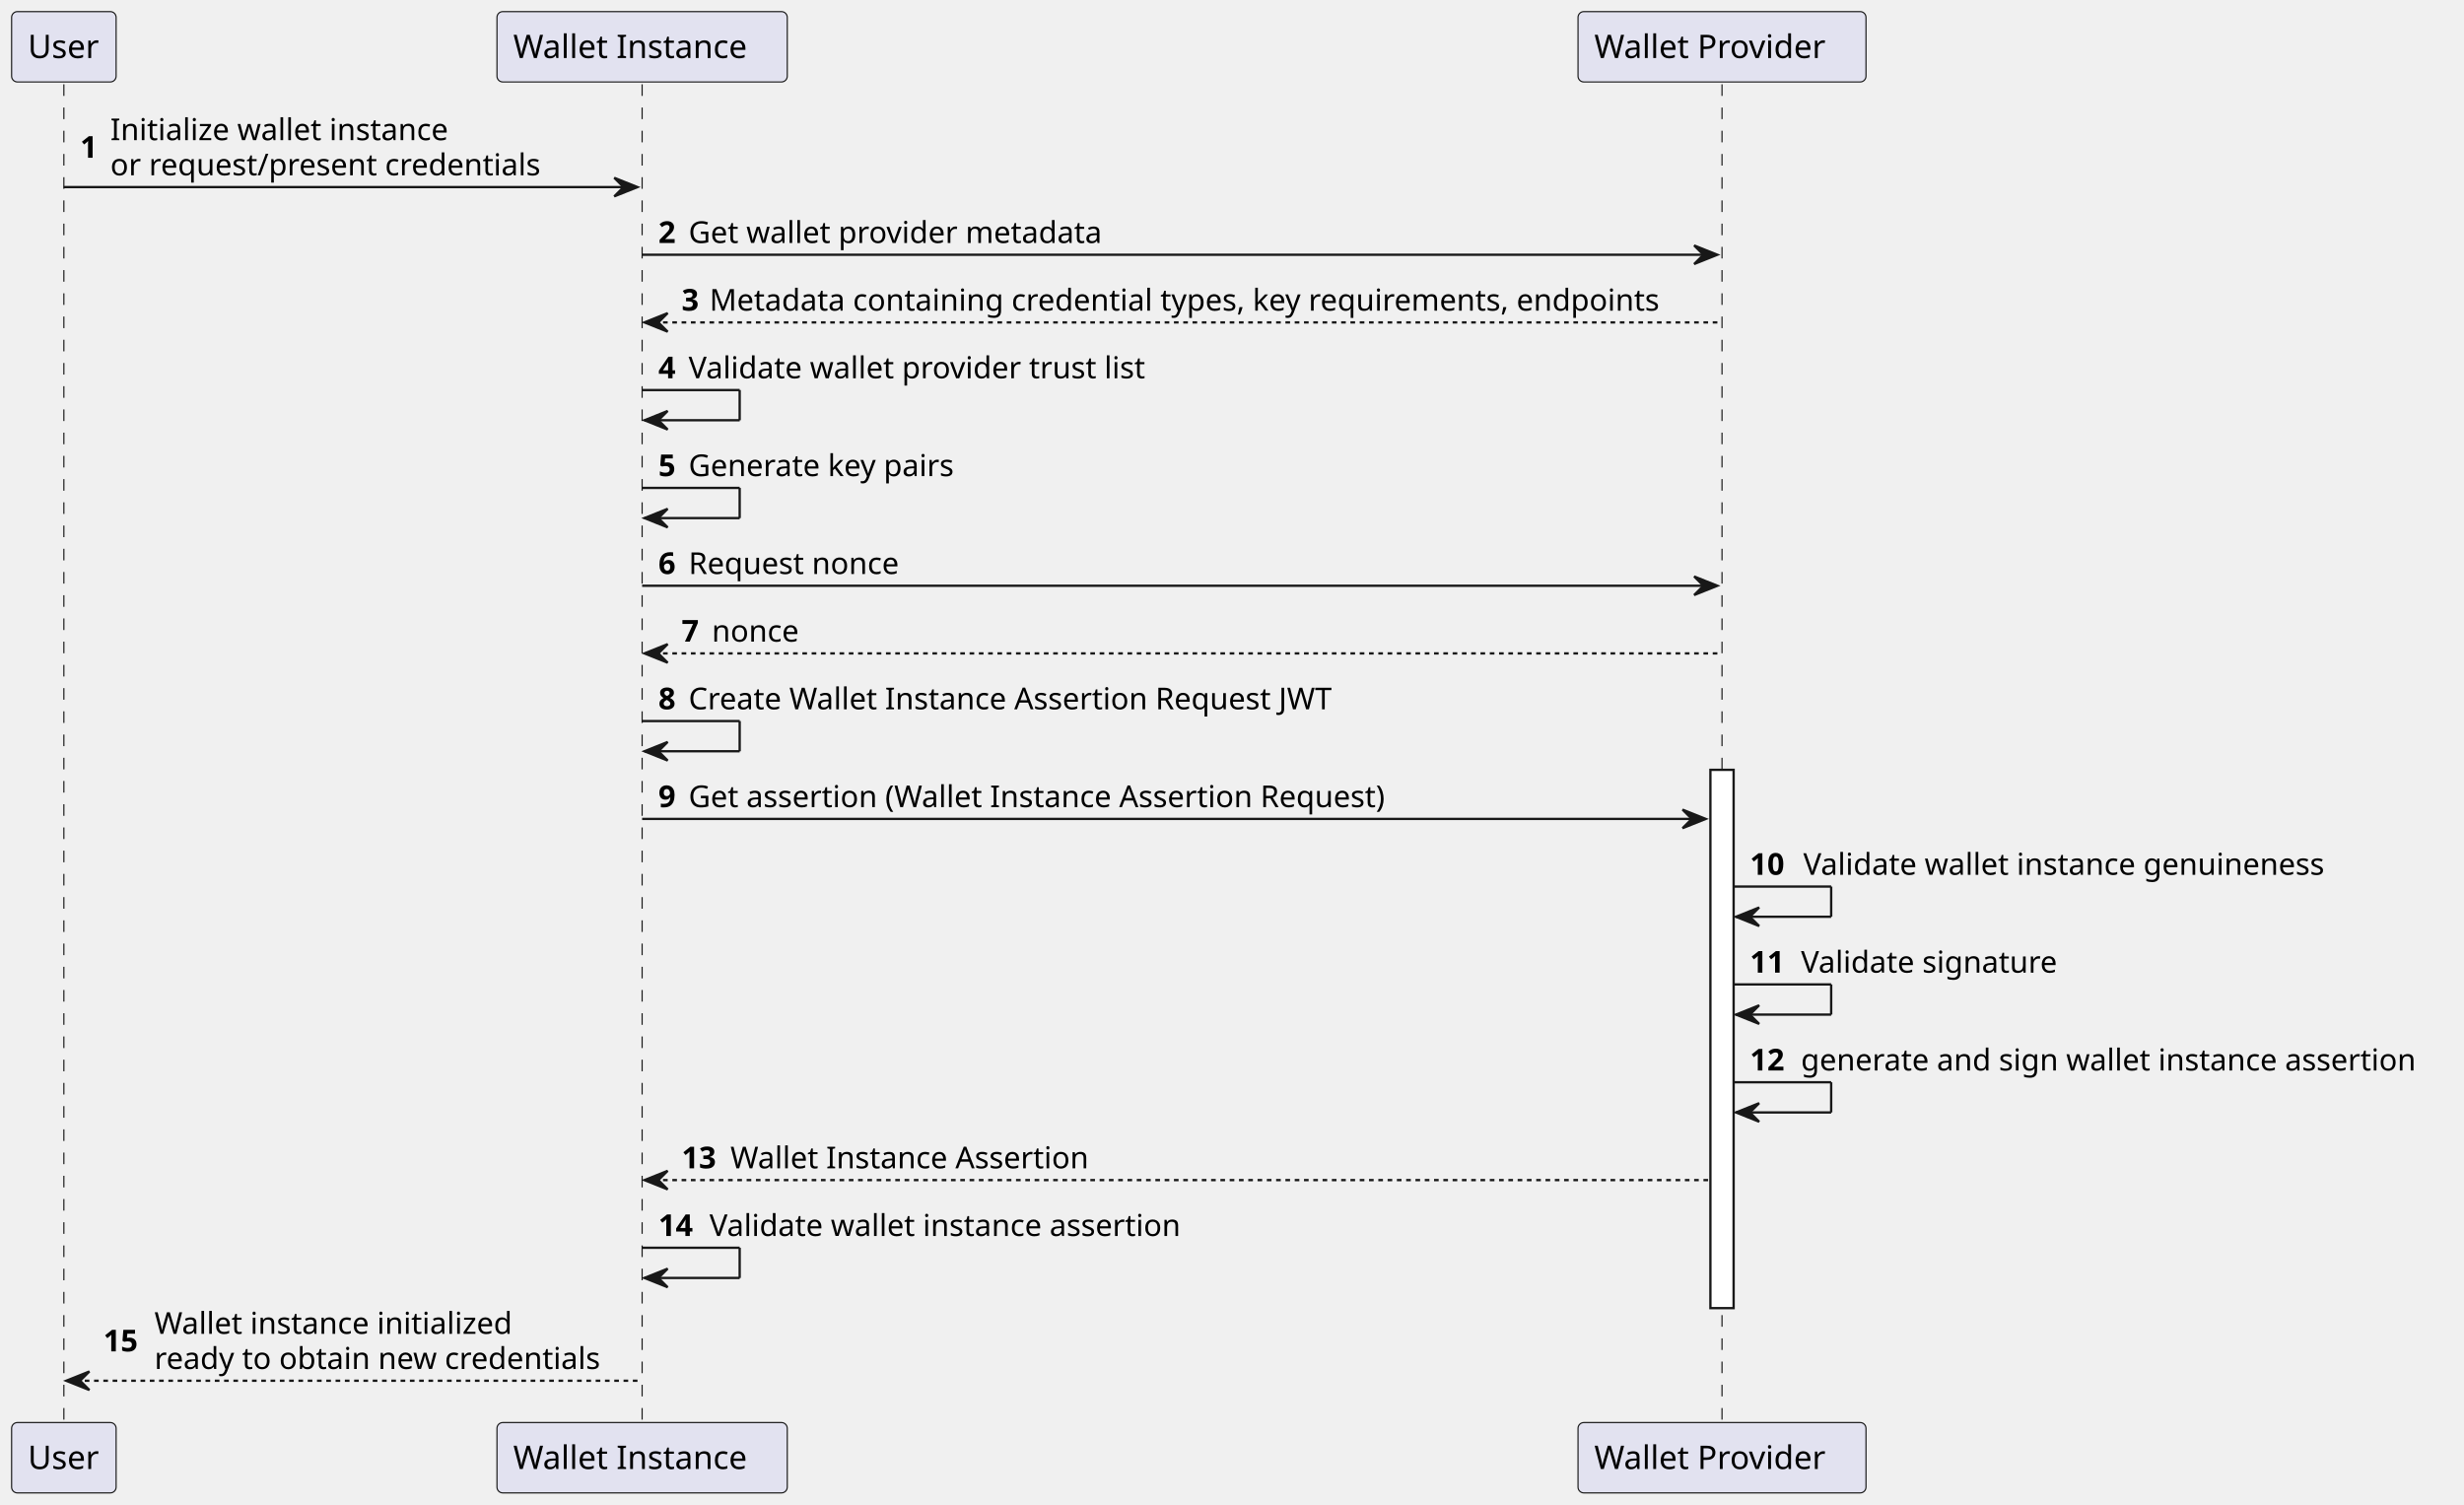
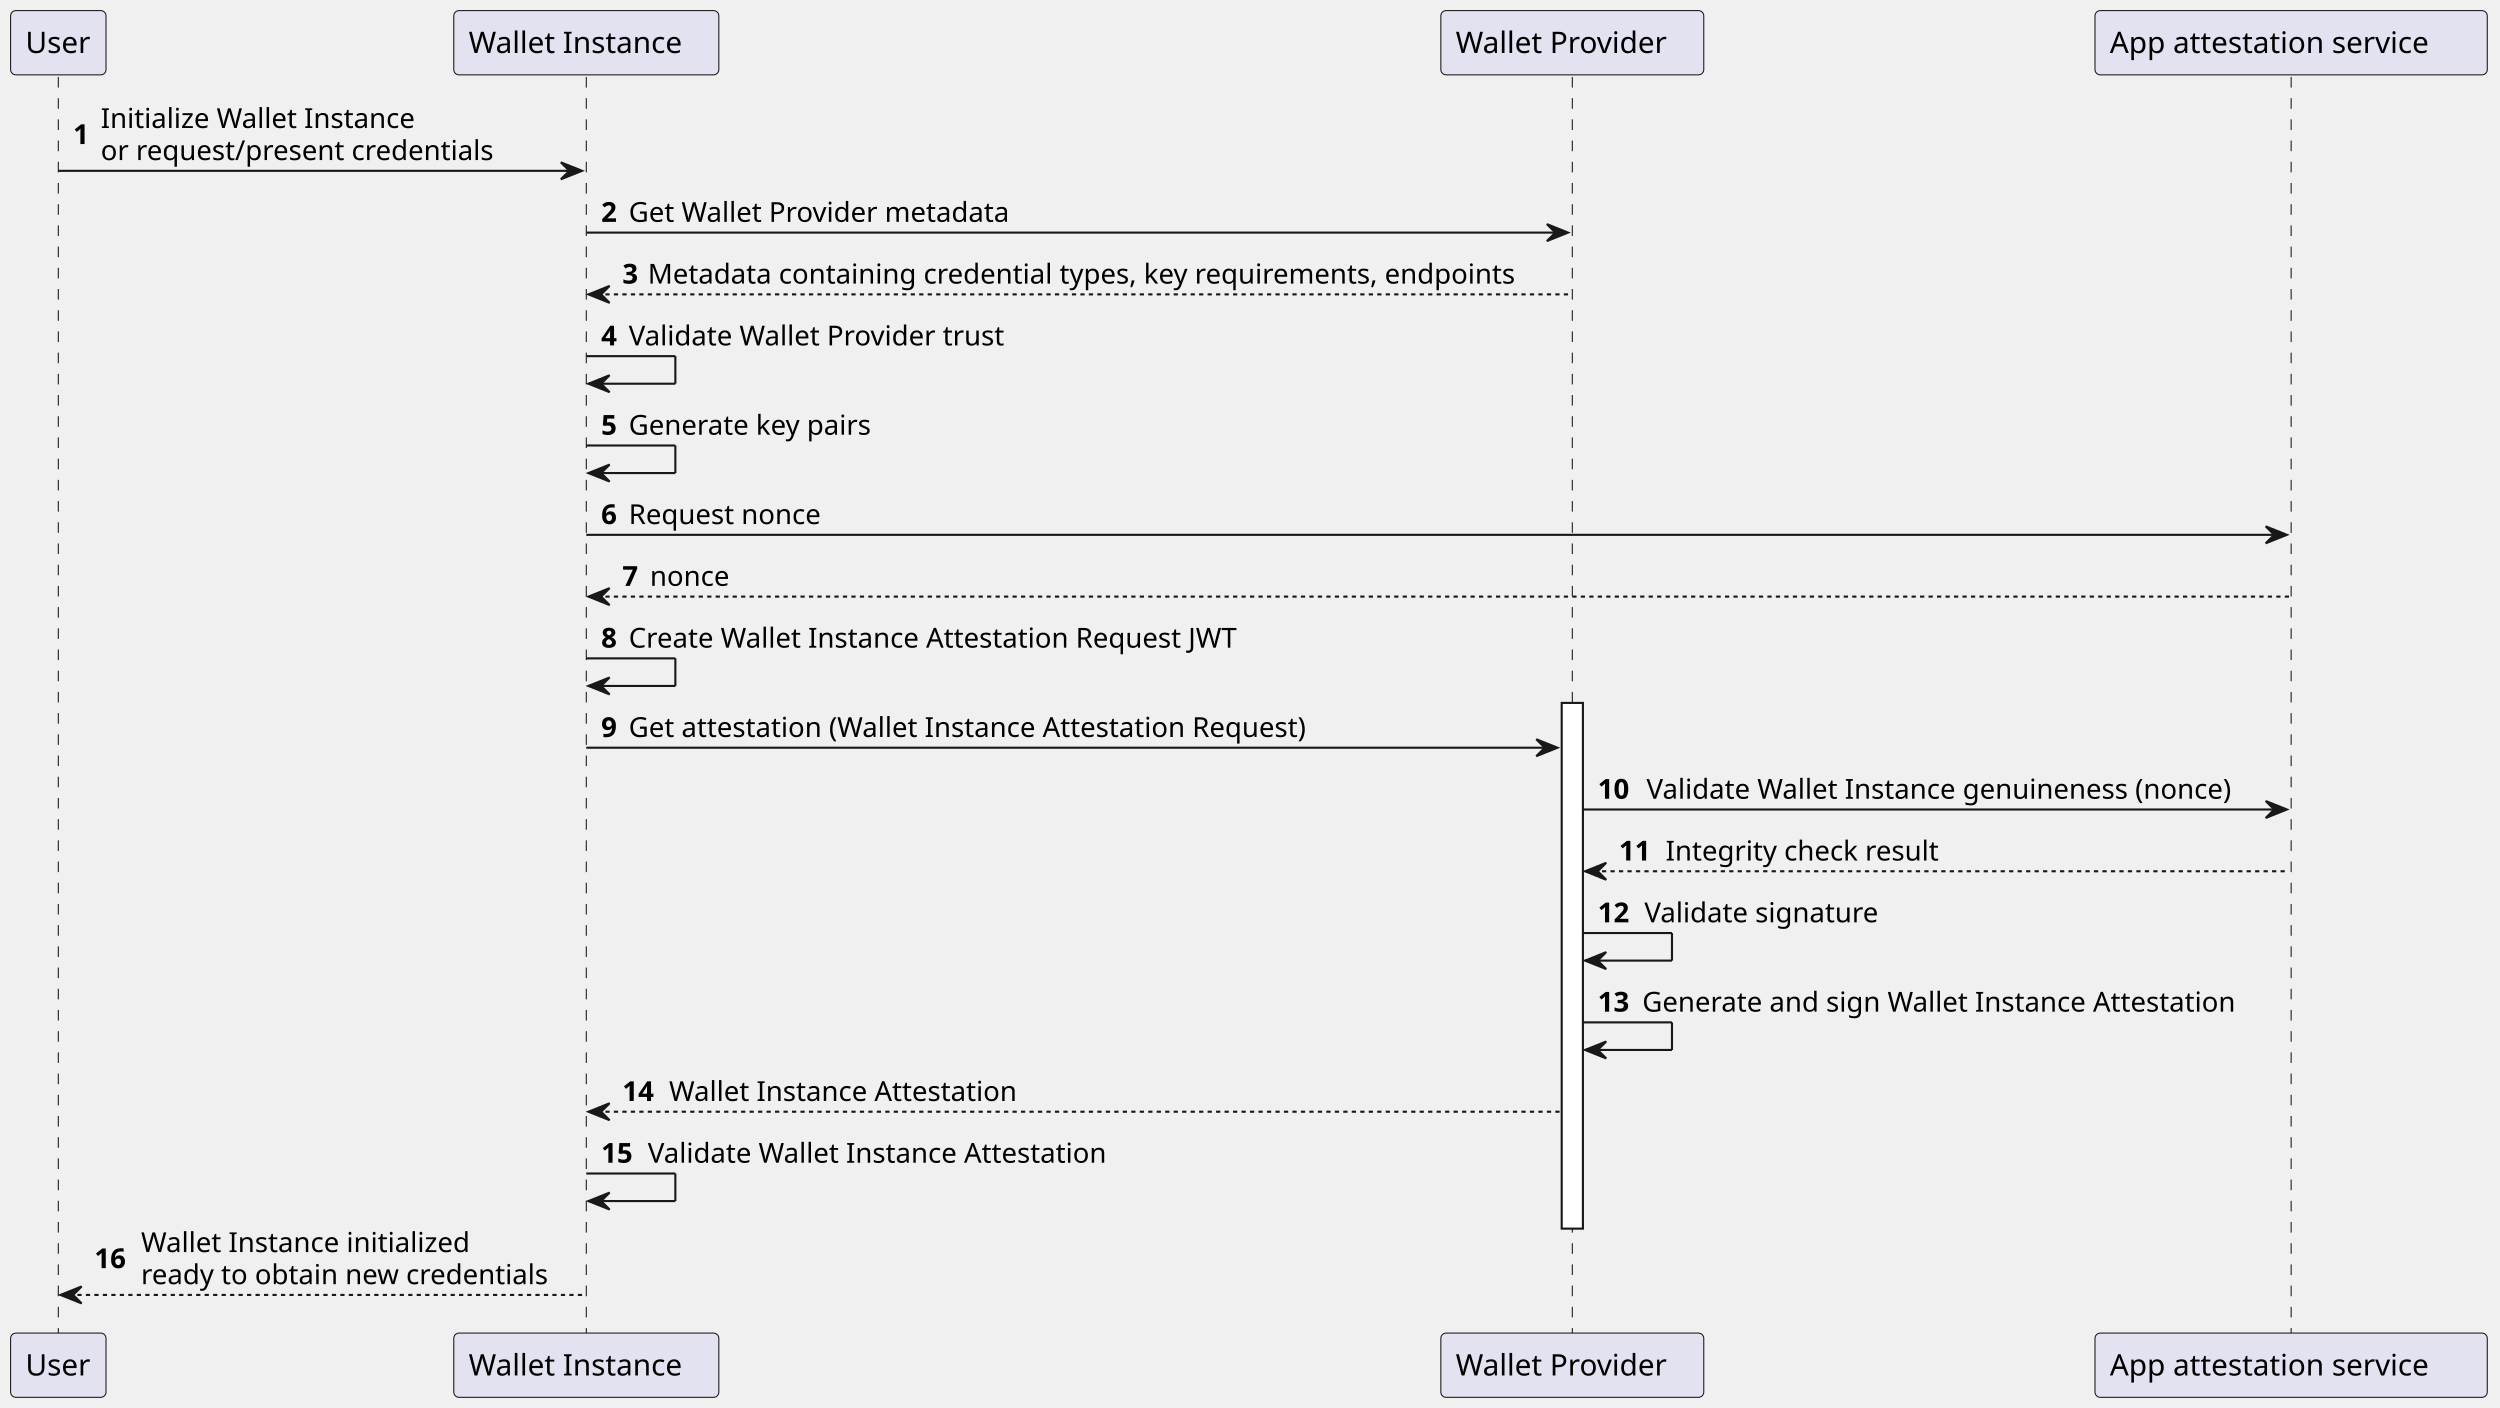
- <svg xmlns="http://www.w3.org/2000/svg" contentStyleType="text/css" height="648px" preserveAspectRatio="none" style="width:1061px;height:648px;background:#FFFFFF;" version="1.1" viewBox="0 0 1061 648" width="1061px" zoomAndPan="magnify">
+ <svg xmlns="http://www.w3.org/2000/svg" contentStyleType="text/css" height="664px" preserveAspectRatio="none" style="width:1179px;height:664px;background:#FFFFFF;" version="1.1" viewBox="0 0 1179 664" width="1179px" zoomAndPan="magnify">
  <defs />
  <g>
-     <line style="stroke:#181818;stroke-width:0.5;stroke-dasharray:5.0,5.0;" x1="27.5" x2="27.5" y1="36.297" y2="612.555" />
-     <line style="stroke:#181818;stroke-width:0.5;stroke-dasharray:5.0,5.0;" x1="276.5" x2="276.5" y1="36.297" y2="612.555" />
-     <line style="stroke:#181818;stroke-width:0.5;stroke-dasharray:5.0,5.0;" x1="741.5" x2="741.5" y1="36.297" y2="612.555" />
-     <rect fill="#FFFFFF" height="231.797" style="stroke:#181818;stroke-width:1.0;" width="10" x="736.5" y="331.492" />
+     <line style="stroke:#181818;stroke-width:0.5;stroke-dasharray:5.0,5.0;" x1="27.5" x2="27.5" y1="36.297" y2="628.688" />
+     <line style="stroke:#181818;stroke-width:0.5;stroke-dasharray:5.0,5.0;" x1="276.5" x2="276.5" y1="36.297" y2="628.688" />
+     <line style="stroke:#181818;stroke-width:0.5;stroke-dasharray:5.0,5.0;" x1="741.5" x2="741.5" y1="36.297" y2="628.688" />
+     <rect fill="#FFFFFF" height="247.93" style="stroke:#181818;stroke-width:1.0;" width="10" x="736.5" y="331.492" />
+     <line style="stroke:#181818;stroke-width:0.5;stroke-dasharray:5.0,5.0;" x1="1080.5" x2="1080.5" y1="36.297" y2="628.688" />
    <rect fill="#E2E2F0" height="30.297" rx="2.5" ry="2.5" style="stroke:#181818;stroke-width:0.5;" width="45" x="5" y="5" />
    <text fill="#000000" font-family="sans-serif" font-size="14" lengthAdjust="spacing" textLength="31" x="12" y="24.995">User</text>
    <rect fill="#E2E2F0" height="30.297" rx="2.5" ry="2.5" style="stroke:#181818;stroke-width:0.5;" width="125" x="214" y="5" />
    <text fill="#000000" font-family="sans-serif" font-size="14" lengthAdjust="spacing" textLength="111" x="221" y="24.995">Wallet Instance</text>
    <rect fill="#E2E2F0" height="30.297" rx="2.5" ry="2.5" style="stroke:#181818;stroke-width:0.5;" width="124" x="679.5" y="5" />
    <text fill="#000000" font-family="sans-serif" font-size="14" lengthAdjust="spacing" textLength="110" x="686.5" y="24.995">Wallet Provider</text>
-     <rect fill="#E2E2F0" height="30.297" rx="2.5" ry="2.5" style="stroke:#181818;stroke-width:0.5;" width="45" x="5" y="612.555" />
-     <text fill="#000000" font-family="sans-serif" font-size="14" lengthAdjust="spacing" textLength="31" x="12" y="632.55">User</text>
-     <rect fill="#E2E2F0" height="30.297" rx="2.5" ry="2.5" style="stroke:#181818;stroke-width:0.5;" width="125" x="214" y="612.555" />
-     <text fill="#000000" font-family="sans-serif" font-size="14" lengthAdjust="spacing" textLength="111" x="221" y="632.55">Wallet Instance</text>
-     <rect fill="#E2E2F0" height="30.297" rx="2.5" ry="2.5" style="stroke:#181818;stroke-width:0.5;" width="124" x="679.5" y="612.555" />
-     <text fill="#000000" font-family="sans-serif" font-size="14" lengthAdjust="spacing" textLength="110" x="686.5" y="632.55">Wallet Provider</text>
+     <rect fill="#E2E2F0" height="30.297" rx="2.5" ry="2.5" style="stroke:#181818;stroke-width:0.5;" width="185" x="988" y="5" />
+     <text fill="#000000" font-family="sans-serif" font-size="14" lengthAdjust="spacing" textLength="171" x="995" y="24.995">App attestation service</text>
+     <rect fill="#E2E2F0" height="30.297" rx="2.5" ry="2.5" style="stroke:#181818;stroke-width:0.5;" width="45" x="5" y="628.688" />
+     <text fill="#000000" font-family="sans-serif" font-size="14" lengthAdjust="spacing" textLength="31" x="12" y="648.683">User</text>
+     <rect fill="#E2E2F0" height="30.297" rx="2.5" ry="2.5" style="stroke:#181818;stroke-width:0.5;" width="125" x="214" y="628.688" />
+     <text fill="#000000" font-family="sans-serif" font-size="14" lengthAdjust="spacing" textLength="111" x="221" y="648.683">Wallet Instance</text>
+     <rect fill="#E2E2F0" height="30.297" rx="2.5" ry="2.5" style="stroke:#181818;stroke-width:0.5;" width="124" x="679.5" y="628.688" />
+     <text fill="#000000" font-family="sans-serif" font-size="14" lengthAdjust="spacing" textLength="110" x="686.5" y="648.683">Wallet Provider</text>
+     <rect fill="#E2E2F0" height="30.297" rx="2.5" ry="2.5" style="stroke:#181818;stroke-width:0.5;" width="185" x="988" y="628.688" />
+     <text fill="#000000" font-family="sans-serif" font-size="14" lengthAdjust="spacing" textLength="171" x="995" y="648.683">App attestation service</text>
    <polygon fill="#181818" points="264.5,76.562,274.5,80.562,264.5,84.562,268.5,80.562" style="stroke:#181818;stroke-width:1.0;" />
    <line style="stroke:#181818;stroke-width:1.0;" x1="27.5" x2="270.5" y1="80.562" y2="80.562" />
    <text fill="#000000" font-family="sans-serif" font-size="13" font-weight="bold" lengthAdjust="spacing" textLength="9" x="34.5" y="67.93">1</text>
-     <text fill="#000000" font-family="sans-serif" font-size="13" lengthAdjust="spacing" textLength="151" x="47.5" y="60.364">Initialize wallet instance</text>
+     <text fill="#000000" font-family="sans-serif" font-size="13" lengthAdjust="spacing" textLength="153" x="47.5" y="60.364">Initialize Wallet Instance</text>
    <text fill="#000000" font-family="sans-serif" font-size="13" lengthAdjust="spacing" textLength="193" x="47.5" y="75.497">or request/present credentials</text>
    <polygon fill="#181818" points="729.5,105.695,739.5,109.695,729.5,113.695,733.5,109.695" style="stroke:#181818;stroke-width:1.0;" />
    <line style="stroke:#181818;stroke-width:1.0;" x1="276.5" x2="735.5" y1="109.695" y2="109.695" />
    <text fill="#000000" font-family="sans-serif" font-size="13" font-weight="bold" lengthAdjust="spacing" textLength="9" x="283.5" y="104.629">2</text>
-     <text fill="#000000" font-family="sans-serif" font-size="13" lengthAdjust="spacing" textLength="189" x="296.5" y="104.629">Get wallet provider metadata</text>
+     <text fill="#000000" font-family="sans-serif" font-size="13" lengthAdjust="spacing" textLength="191" x="296.5" y="104.629">Get Wallet Provider metadata</text>
    <polygon fill="#181818" points="287.5,134.828,277.5,138.828,287.5,142.828,283.5,138.828" style="stroke:#181818;stroke-width:1.0;" />
    <line style="stroke:#181818;stroke-width:1.0;stroke-dasharray:2.0,2.0;" x1="281.5" x2="740.5" y1="138.828" y2="138.828" />
    <text fill="#000000" font-family="sans-serif" font-size="13" font-weight="bold" lengthAdjust="spacing" textLength="8" x="293.5" y="133.762">3</text>
    <text fill="#000000" font-family="sans-serif" font-size="13" lengthAdjust="spacing" textLength="429" x="305.5" y="133.762">Metadata containing credential types, key requirements, endpoints</text>
    <line style="stroke:#181818;stroke-width:1.0;" x1="276.5" x2="318.5" y1="167.961" y2="167.961" />
    <line style="stroke:#181818;stroke-width:1.0;" x1="318.5" x2="318.5" y1="167.961" y2="180.961" />
    <line style="stroke:#181818;stroke-width:1.0;" x1="277.5" x2="318.5" y1="180.961" y2="180.961" />
    <polygon fill="#181818" points="287.5,176.961,277.5,180.961,287.5,184.961,283.5,180.961" style="stroke:#181818;stroke-width:1.0;" />
    <text fill="#000000" font-family="sans-serif" font-size="13" font-weight="bold" lengthAdjust="spacing" textLength="9" x="283.5" y="162.895">4</text>
-     <text fill="#000000" font-family="sans-serif" font-size="13" lengthAdjust="spacing" textLength="207" x="296.5" y="162.895">Validate wallet provider trust list</text>
+     <text fill="#000000" font-family="sans-serif" font-size="13" lengthAdjust="spacing" textLength="187" x="296.5" y="162.895">Validate Wallet Provider trust</text>
    <line style="stroke:#181818;stroke-width:1.0;" x1="276.5" x2="318.5" y1="210.094" y2="210.094" />
    <line style="stroke:#181818;stroke-width:1.0;" x1="318.5" x2="318.5" y1="210.094" y2="223.094" />
    <line style="stroke:#181818;stroke-width:1.0;" x1="277.5" x2="318.5" y1="223.094" y2="223.094" />
    <polygon fill="#181818" points="287.5,219.094,277.5,223.094,287.5,227.094,283.5,223.094" style="stroke:#181818;stroke-width:1.0;" />
    <text fill="#000000" font-family="sans-serif" font-size="13" font-weight="bold" lengthAdjust="spacing" textLength="9" x="283.5" y="205.028">5</text>
    <text fill="#000000" font-family="sans-serif" font-size="13" lengthAdjust="spacing" textLength="122" x="296.5" y="205.028">Generate key pairs</text>
-     <polygon fill="#181818" points="729.5,248.227,739.5,252.227,729.5,256.227,733.5,252.227" style="stroke:#181818;stroke-width:1.0;" />
-     <line style="stroke:#181818;stroke-width:1.0;" x1="276.5" x2="735.5" y1="252.227" y2="252.227" />
+     <polygon fill="#181818" points="1068.5,248.227,1078.5,252.227,1068.5,256.227,1072.5,252.227" style="stroke:#181818;stroke-width:1.0;" />
+     <line style="stroke:#181818;stroke-width:1.0;" x1="276.5" x2="1074.5" y1="252.227" y2="252.227" />
    <text fill="#000000" font-family="sans-serif" font-size="13" font-weight="bold" lengthAdjust="spacing" textLength="9" x="283.5" y="247.161">6</text>
    <text fill="#000000" font-family="sans-serif" font-size="13" lengthAdjust="spacing" textLength="96" x="296.5" y="247.161">Request nonce</text>
    <polygon fill="#181818" points="287.5,277.359,277.5,281.359,287.5,285.359,283.5,281.359" style="stroke:#181818;stroke-width:1.0;" />
-     <line style="stroke:#181818;stroke-width:1.0;stroke-dasharray:2.0,2.0;" x1="281.5" x2="740.5" y1="281.359" y2="281.359" />
+     <line style="stroke:#181818;stroke-width:1.0;stroke-dasharray:2.0,2.0;" x1="281.5" x2="1079.5" y1="281.359" y2="281.359" />
    <text fill="#000000" font-family="sans-serif" font-size="13" font-weight="bold" lengthAdjust="spacing" textLength="9" x="293.5" y="276.293">7</text>
    <text fill="#000000" font-family="sans-serif" font-size="13" lengthAdjust="spacing" textLength="39" x="306.5" y="276.293">nonce</text>
    <line style="stroke:#181818;stroke-width:1.0;" x1="276.5" x2="318.5" y1="310.492" y2="310.492" />
    <line style="stroke:#181818;stroke-width:1.0;" x1="318.5" x2="318.5" y1="310.492" y2="323.492" />
    <line style="stroke:#181818;stroke-width:1.0;" x1="277.5" x2="318.5" y1="323.492" y2="323.492" />
    <polygon fill="#181818" points="287.5,319.492,277.5,323.492,287.5,327.492,283.5,323.492" style="stroke:#181818;stroke-width:1.0;" />
    <text fill="#000000" font-family="sans-serif" font-size="13" font-weight="bold" lengthAdjust="spacing" textLength="9" x="283.5" y="305.426">8</text>
-     <text fill="#000000" font-family="sans-serif" font-size="13" lengthAdjust="spacing" textLength="295" x="296.5" y="305.426">Create Wallet Instance Assertion Request JWT</text>
+     <text fill="#000000" font-family="sans-serif" font-size="13" lengthAdjust="spacing" textLength="306" x="296.5" y="305.426">Create Wallet Instance Attestation Request JWT</text>
    <polygon fill="#181818" points="724.5,348.625,734.5,352.625,724.5,356.625,728.5,352.625" style="stroke:#181818;stroke-width:1.0;" />
    <line style="stroke:#181818;stroke-width:1.0;" x1="276.5" x2="730.5" y1="352.625" y2="352.625" />
    <text fill="#000000" font-family="sans-serif" font-size="13" font-weight="bold" lengthAdjust="spacing" textLength="9" x="283.5" y="347.559">9</text>
-     <text fill="#000000" font-family="sans-serif" font-size="13" lengthAdjust="spacing" textLength="319" x="296.5" y="347.559">Get assertion (Wallet Instance Assertion Request)</text>
-     <line style="stroke:#181818;stroke-width:1.0;" x1="746.5" x2="788.5" y1="381.758" y2="381.758" />
-     <line style="stroke:#181818;stroke-width:1.0;" x1="788.5" x2="788.5" y1="381.758" y2="394.758" />
-     <line style="stroke:#181818;stroke-width:1.0;" x1="747.5" x2="788.5" y1="394.758" y2="394.758" />
-     <polygon fill="#181818" points="757.5,390.758,747.5,394.758,757.5,398.758,753.5,394.758" style="stroke:#181818;stroke-width:1.0;" />
+     <text fill="#000000" font-family="sans-serif" font-size="13" lengthAdjust="spacing" textLength="341" x="296.5" y="347.559">Get attestation (Wallet Instance Attestation Request)</text>
+     <polygon fill="#181818" points="1068.5,377.758,1078.5,381.758,1068.5,385.758,1072.5,381.758" style="stroke:#181818;stroke-width:1.0;" />
+     <line style="stroke:#181818;stroke-width:1.0;" x1="746.5" x2="1074.5" y1="381.758" y2="381.758" />
    <text fill="#000000" font-family="sans-serif" font-size="13" font-weight="bold" lengthAdjust="spacing" textLength="19" x="753.5" y="376.692">10</text>
-     <text fill="#000000" font-family="sans-serif" font-size="13" lengthAdjust="spacing" textLength="237" x="776.5" y="376.692">Validate wallet instance genuineness</text>
-     <line style="stroke:#181818;stroke-width:1.0;" x1="746.5" x2="788.5" y1="423.891" y2="423.891" />
-     <line style="stroke:#181818;stroke-width:1.0;" x1="788.5" x2="788.5" y1="423.891" y2="436.891" />
-     <line style="stroke:#181818;stroke-width:1.0;" x1="747.5" x2="788.5" y1="436.891" y2="436.891" />
-     <polygon fill="#181818" points="757.5,432.891,747.5,436.891,757.5,440.891,753.5,436.891" style="stroke:#181818;stroke-width:1.0;" />
-     <text fill="#000000" font-family="sans-serif" font-size="13" font-weight="bold" lengthAdjust="spacing" textLength="18" x="753.5" y="418.825">11</text>
-     <text fill="#000000" font-family="sans-serif" font-size="13" lengthAdjust="spacing" textLength="116" x="775.5" y="418.825">Validate signature</text>
-     <line style="stroke:#181818;stroke-width:1.0;" x1="746.5" x2="788.5" y1="466.023" y2="466.023" />
-     <line style="stroke:#181818;stroke-width:1.0;" x1="788.5" x2="788.5" y1="466.023" y2="479.023" />
-     <line style="stroke:#181818;stroke-width:1.0;" x1="747.5" x2="788.5" y1="479.023" y2="479.023" />
-     <polygon fill="#181818" points="757.5,475.023,747.5,479.023,757.5,483.023,753.5,479.023" style="stroke:#181818;stroke-width:1.0;" />
-     <text fill="#000000" font-family="sans-serif" font-size="13" font-weight="bold" lengthAdjust="spacing" textLength="18" x="753.5" y="460.957">12</text>
-     <text fill="#000000" font-family="sans-serif" font-size="13" lengthAdjust="spacing" textLength="279" x="775.5" y="460.957">generate and sign wallet instance assertion</text>
-     <polygon fill="#181818" points="287.5,504.156,277.5,508.156,287.5,512.156,283.5,508.156" style="stroke:#181818;stroke-width:1.0;" />
-     <line style="stroke:#181818;stroke-width:1.0;stroke-dasharray:2.0,2.0;" x1="281.5" x2="735.5" y1="508.156" y2="508.156" />
-     <text fill="#000000" font-family="sans-serif" font-size="13" font-weight="bold" lengthAdjust="spacing" textLength="17" x="293.5" y="503.09">13</text>
-     <text fill="#000000" font-family="sans-serif" font-size="13" lengthAdjust="spacing" textLength="162" x="314.5" y="503.09">Wallet Instance Assertion</text>
-     <line style="stroke:#181818;stroke-width:1.0;" x1="276.5" x2="318.5" y1="537.289" y2="537.289" />
-     <line style="stroke:#181818;stroke-width:1.0;" x1="318.5" x2="318.5" y1="537.289" y2="550.289" />
-     <line style="stroke:#181818;stroke-width:1.0;" x1="277.5" x2="318.5" y1="550.289" y2="550.289" />
-     <polygon fill="#181818" points="287.5,546.289,277.5,550.289,287.5,554.289,283.5,550.289" style="stroke:#181818;stroke-width:1.0;" />
-     <text fill="#000000" font-family="sans-serif" font-size="13" font-weight="bold" lengthAdjust="spacing" textLength="18" x="283.5" y="532.223">14</text>
-     <text fill="#000000" font-family="sans-serif" font-size="13" lengthAdjust="spacing" textLength="215" x="305.5" y="532.223">Validate wallet instance assertion</text>
-     <polygon fill="#181818" points="38.5,590.555,28.5,594.555,38.5,598.555,34.5,594.555" style="stroke:#181818;stroke-width:1.0;" />
-     <line style="stroke:#181818;stroke-width:1.0;stroke-dasharray:2.0,2.0;" x1="32.5" x2="275.5" y1="594.555" y2="594.555" />
-     <text fill="#000000" font-family="sans-serif" font-size="13" font-weight="bold" lengthAdjust="spacing" textLength="18" x="44.5" y="581.922">15</text>
-     <text fill="#000000" font-family="sans-serif" font-size="13" lengthAdjust="spacing" textLength="161" x="66.5" y="574.356">Wallet instance initialized</text>
-     <text fill="#000000" font-family="sans-serif" font-size="13" lengthAdjust="spacing" textLength="203" x="66.5" y="589.489">ready to obtain new credentials</text>
+     <text fill="#000000" font-family="sans-serif" font-size="13" lengthAdjust="spacing" textLength="292" x="776.5" y="376.692">Validate Wallet Instance genuineness (nonce)</text>
+     <polygon fill="#181818" points="757.5,406.891,747.5,410.891,757.5,414.891,753.5,410.891" style="stroke:#181818;stroke-width:1.0;" />
+     <line style="stroke:#181818;stroke-width:1.0;stroke-dasharray:2.0,2.0;" x1="751.5" x2="1079.5" y1="410.891" y2="410.891" />
+     <text fill="#000000" font-family="sans-serif" font-size="13" font-weight="bold" lengthAdjust="spacing" textLength="18" x="763.5" y="405.825">11</text>
+     <text fill="#000000" font-family="sans-serif" font-size="13" lengthAdjust="spacing" textLength="134" x="785.5" y="405.825">Integrity check result</text>
+     <line style="stroke:#181818;stroke-width:1.0;" x1="746.5" x2="788.5" y1="440.023" y2="440.023" />
+     <line style="stroke:#181818;stroke-width:1.0;" x1="788.5" x2="788.5" y1="440.023" y2="453.023" />
+     <line style="stroke:#181818;stroke-width:1.0;" x1="747.5" x2="788.5" y1="453.023" y2="453.023" />
+     <polygon fill="#181818" points="757.5,449.023,747.5,453.023,757.5,457.023,753.5,453.023" style="stroke:#181818;stroke-width:1.0;" />
+     <text fill="#000000" font-family="sans-serif" font-size="13" font-weight="bold" lengthAdjust="spacing" textLength="18" x="753.5" y="434.957">12</text>
+     <text fill="#000000" font-family="sans-serif" font-size="13" lengthAdjust="spacing" textLength="116" x="775.5" y="434.957">Validate signature</text>
+     <line style="stroke:#181818;stroke-width:1.0;" x1="746.5" x2="788.5" y1="482.156" y2="482.156" />
+     <line style="stroke:#181818;stroke-width:1.0;" x1="788.5" x2="788.5" y1="482.156" y2="495.156" />
+     <line style="stroke:#181818;stroke-width:1.0;" x1="747.5" x2="788.5" y1="495.156" y2="495.156" />
+     <polygon fill="#181818" points="757.5,491.156,747.5,495.156,757.5,499.156,753.5,495.156" style="stroke:#181818;stroke-width:1.0;" />
+     <text fill="#000000" font-family="sans-serif" font-size="13" font-weight="bold" lengthAdjust="spacing" textLength="17" x="753.5" y="477.09">13</text>
+     <text fill="#000000" font-family="sans-serif" font-size="13" lengthAdjust="spacing" textLength="295" x="774.5" y="477.09">Generate and sign Wallet Instance Attestation</text>
+     <polygon fill="#181818" points="287.5,520.289,277.5,524.289,287.5,528.289,283.5,524.289" style="stroke:#181818;stroke-width:1.0;" />
+     <line style="stroke:#181818;stroke-width:1.0;stroke-dasharray:2.0,2.0;" x1="281.5" x2="735.5" y1="524.289" y2="524.289" />
+     <text fill="#000000" font-family="sans-serif" font-size="13" font-weight="bold" lengthAdjust="spacing" textLength="18" x="293.5" y="519.223">14</text>
+     <text fill="#000000" font-family="sans-serif" font-size="13" lengthAdjust="spacing" textLength="173" x="315.5" y="519.223">Wallet Instance Attestation</text>
+     <line style="stroke:#181818;stroke-width:1.0;" x1="276.5" x2="318.5" y1="553.422" y2="553.422" />
+     <line style="stroke:#181818;stroke-width:1.0;" x1="318.5" x2="318.5" y1="553.422" y2="566.422" />
+     <line style="stroke:#181818;stroke-width:1.0;" x1="277.5" x2="318.5" y1="566.422" y2="566.422" />
+     <polygon fill="#181818" points="287.5,562.422,277.5,566.422,287.5,570.422,283.5,566.422" style="stroke:#181818;stroke-width:1.0;" />
+     <text fill="#000000" font-family="sans-serif" font-size="13" font-weight="bold" lengthAdjust="spacing" textLength="18" x="283.5" y="548.356">15</text>
+     <text fill="#000000" font-family="sans-serif" font-size="13" lengthAdjust="spacing" textLength="229" x="305.5" y="548.356">Validate Wallet Instance Attestation</text>
+     <polygon fill="#181818" points="38.5,606.688,28.5,610.688,38.5,614.688,34.5,610.688" style="stroke:#181818;stroke-width:1.0;" />
+     <line style="stroke:#181818;stroke-width:1.0;stroke-dasharray:2.0,2.0;" x1="32.5" x2="275.5" y1="610.688" y2="610.688" />
+     <text fill="#000000" font-family="sans-serif" font-size="13" font-weight="bold" lengthAdjust="spacing" textLength="18" x="44.5" y="598.055">16</text>
+     <text fill="#000000" font-family="sans-serif" font-size="13" lengthAdjust="spacing" textLength="161" x="66.5" y="590.489">Wallet Instance initialized</text>
+     <text fill="#000000" font-family="sans-serif" font-size="13" lengthAdjust="spacing" textLength="203" x="66.5" y="605.622">ready to obtain new credentials</text>
  </g>
</svg>
